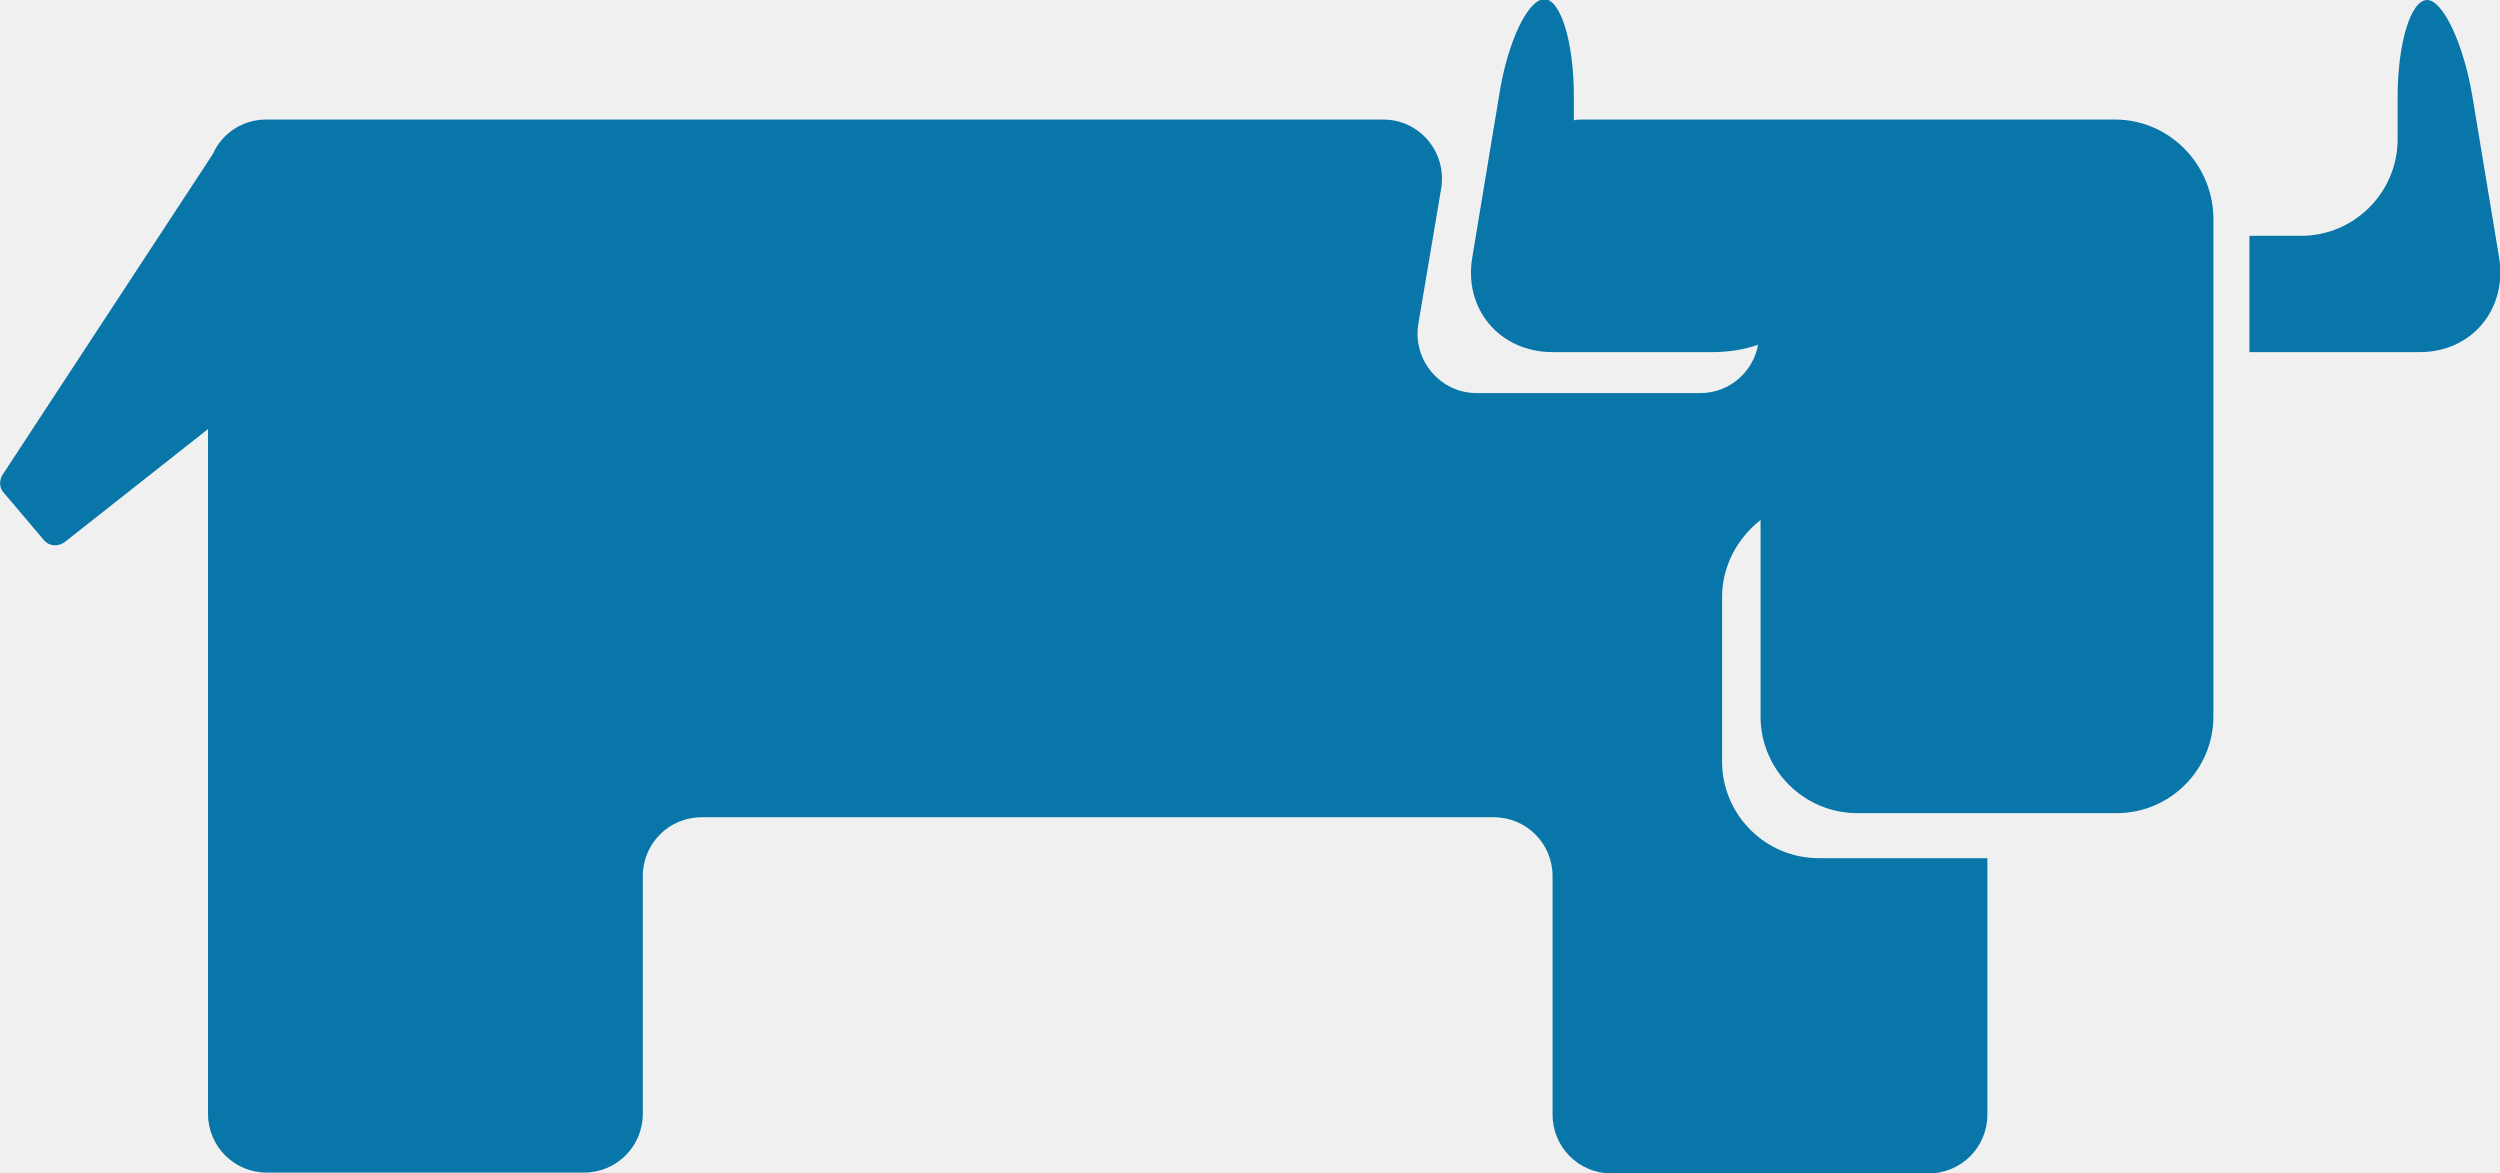
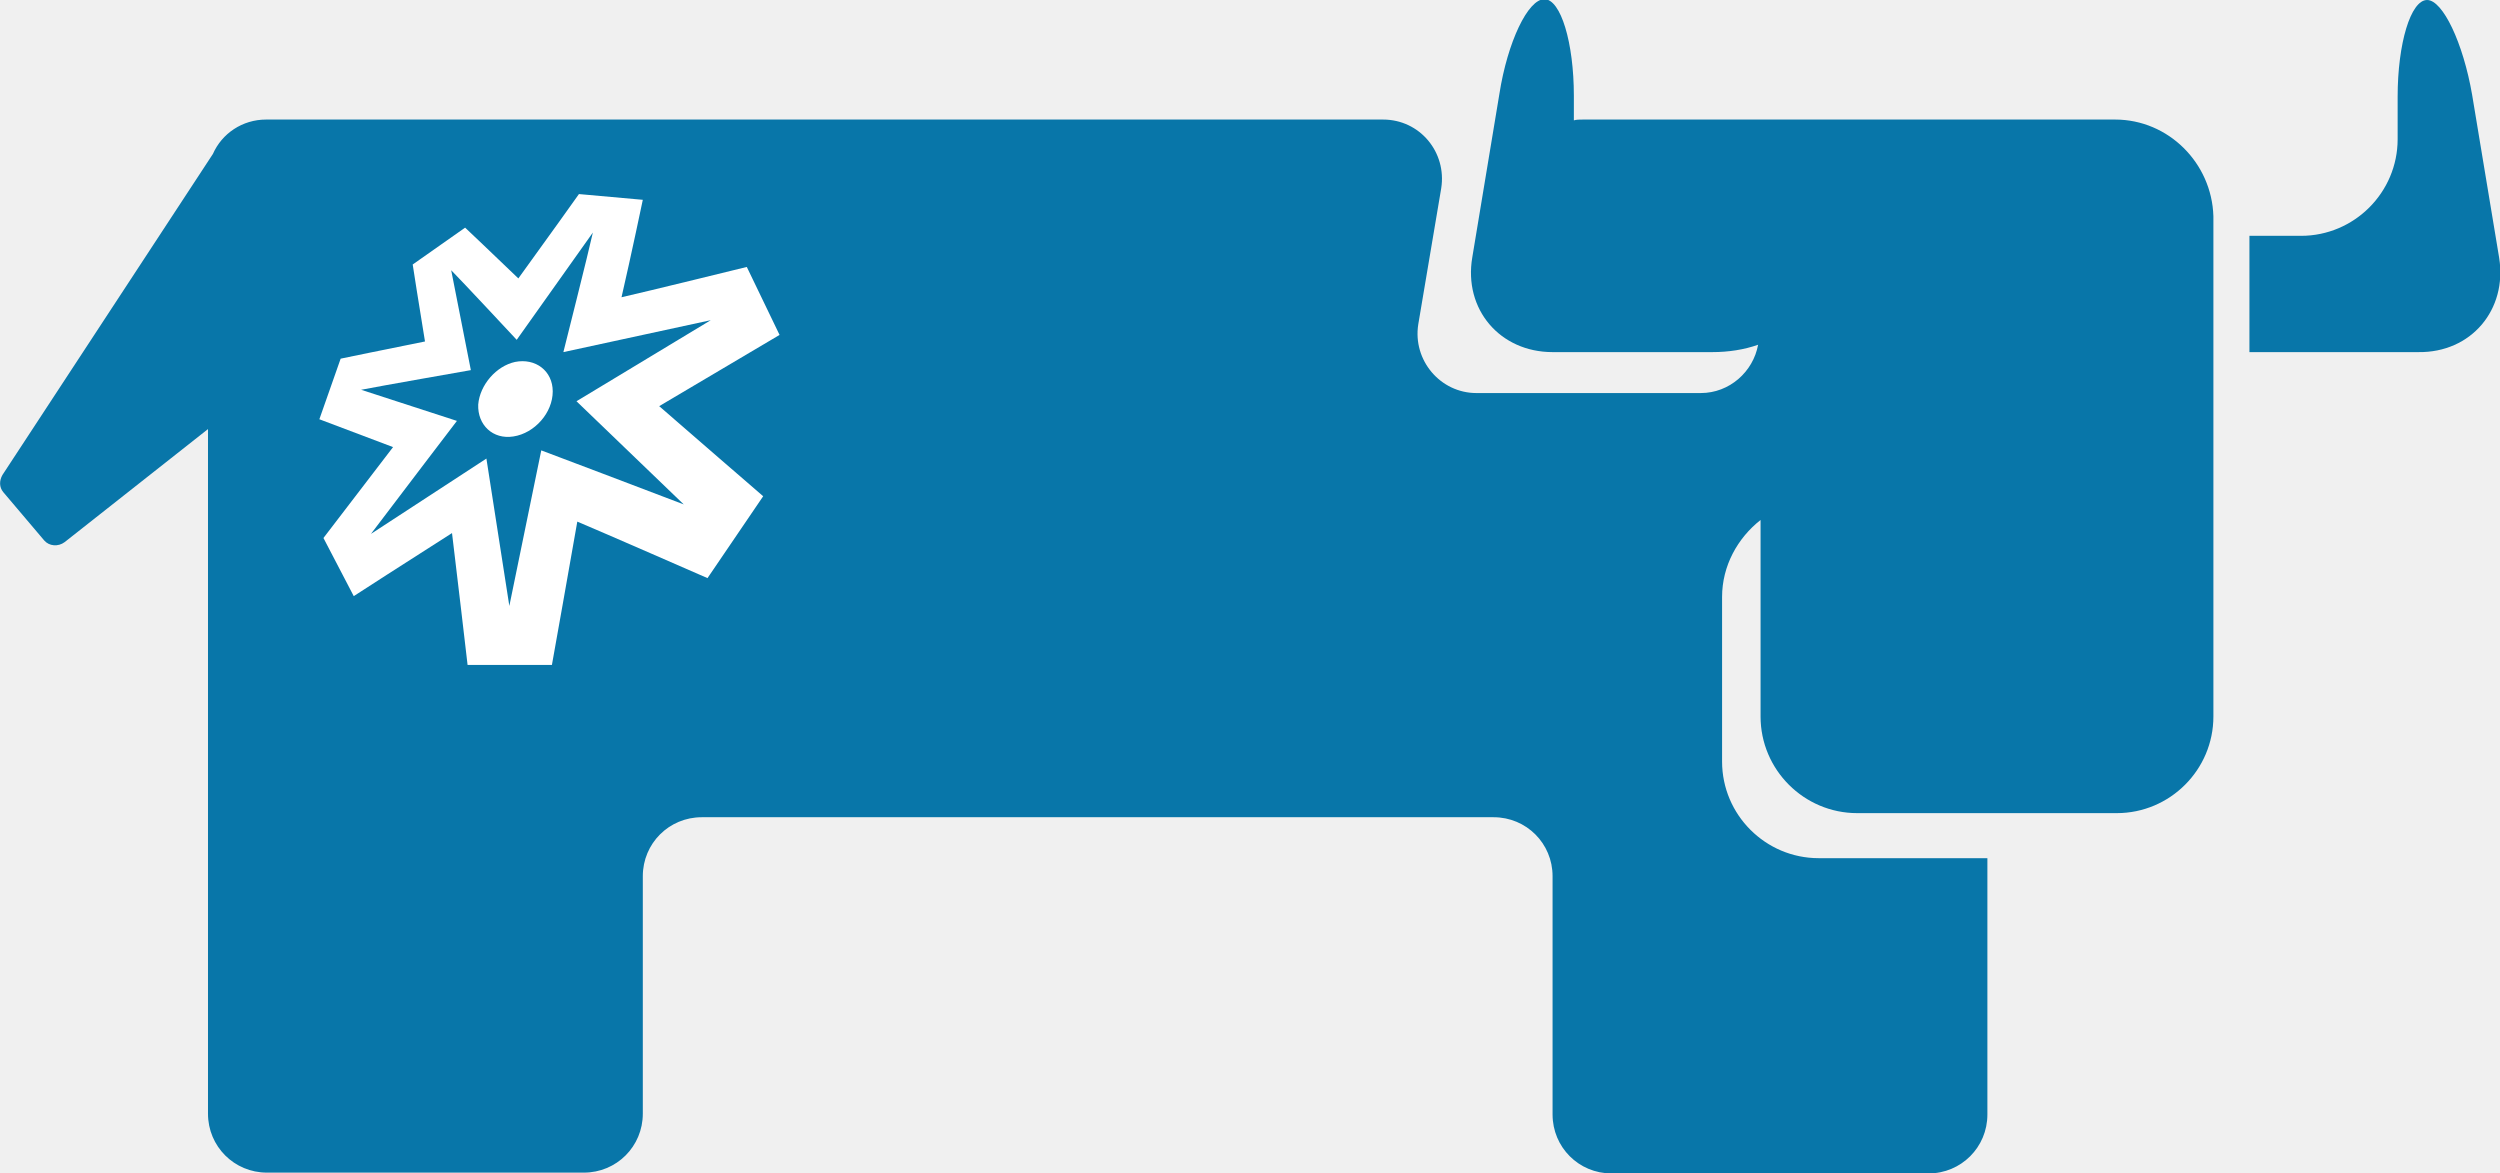
<svg xmlns="http://www.w3.org/2000/svg" version="1.1" id="Layer_1" x="0px" y="0px" viewBox="0 0 305.3 143.2" style="enable-background:new 0 0 305.3 143.2;" xml:space="preserve">
  <style type="text/css">
	.st0{fill:#0876A9;}
+ 	.st1{fill:#FFFFFF;}
</style>
  <g>
-     <path class="st0" d="M305.2,31.5l-3.3-19.9C300.8,5.2,298.3,0,296.4,0c-2,0-3.6,5.3-3.6,11.8v5.2c0,6.5-5.3,11.8-11.8,11.8h-5.2   c-0.4,0-0.7,0-1.1,0V43c0.4,0,0.7,0,1.1,0h19.5C301.8,43.1,306.2,37.8,305.2,31.5" />
-     <path class="st0" d="M258.3,14.6h-31.7c-0.3,0-0.5,0-0.8,0h-32.5c-0.4,0-0.8,0-1.1,0.1v-3c0-6.5-1.6-11.8-3.6-11.8   s-4.5,5.2-5.5,11.6l-3.3,19.9c-1.1,6.4,3.4,11.6,9.8,11.6h19.5c2,0,3.9-0.3,5.6-0.9c-0.6,3.3-3.5,5.9-7,5.9h-27.4   c-4.4,0-7.8-4-7.1-8.4L176,23c0.7-4.4-2.6-8.4-7.1-8.4H32.5c-2.9,0-5.4,1.7-6.5,4.2L0.3,58c-0.4,0.7-0.4,1.5,0.1,2.1l5,5.9   c0.6,0.7,1.7,0.8,2.5,0.2l17.5-13.8v83.6c0,4,3.2,7.2,7.2,7.2h38.7c4,0,7.2-3.2,7.2-7.2V107c0-4,3.2-7.2,7.2-7.2h96.7   c4,0,7.2,3.2,7.2,7.2v29.1c0,4,3.2,7.2,7.2,7.2h38.7c4,0,7.2-3.2,7.2-7.2v-31.3h-20.6c-6.5,0-11.8-5.3-11.8-11.8V72.9   c0-3.8,1.9-7.2,4.7-9.4v24c0,6.5,5.3,11.8,11.8,11.8h31.7c6.5,0,11.8-5.3,11.8-11.8V26.4C270.1,19.9,264.8,14.6,258.3,14.6" />
+     <path class="st0" d="M305.2,31.5l-3.3-19.9C300.8,5.2,298.3,0,296.4,0c-2,0-3.6,5.3-3.6,11.8V17c0,6.5-5.3,11.8-11.8,11.8h-5.2   c-0.4,0-0.7,0-1.1,0V43c0.4,0,0.7,0,1.1,0h19.5C301.8,43.1,306.2,37.8,305.2,31.5" />
+     <path class="st0" d="M258.3,14.6h-31.7c-0.3,0-0.5,0-0.8,0h-32.5c-0.4,0-0.8,0-1.1,0.1v-3c0-6.5-1.6-11.8-3.6-11.8   s-4.5,5.2-5.5,11.6l-3.3,19.9c-1.1,6.4,3.4,11.6,9.8,11.6h19.5c2,0,3.9-0.3,5.6-0.9c-0.6,3.3-3.5,5.9-7,5.9h-27.4   c-4.4,0-7.8-4-7.1-8.4L176,23c0.7-4.4-2.6-8.4-7.1-8.4H32.5c-2.9,0-5.4,1.7-6.5,4.2L0.3,58c-0.4,0.7-0.4,1.5,0.1,2.1l5,5.9   c0.6,0.7,1.7,0.8,2.5,0.2l17.5-13.8V136c0,4,3.2,7.2,7.2,7.2h38.7c4,0,7.2-3.2,7.2-7.2v-29c0-4,3.2-7.2,7.2-7.2h96.7   c4,0,7.2,3.2,7.2,7.2v29.1c0,4,3.2,7.2,7.2,7.2h38.7c4,0,7.2-3.2,7.2-7.2v-31.3h-20.6c-6.5,0-11.8-5.3-11.8-11.8V72.9   c0-3.8,1.9-7.2,4.7-9.4v24c0,6.5,5.3,11.8,11.8,11.8h31.7c6.5,0,11.8-5.3,11.8-11.8V26.4C270.1,19.9,264.8,14.6,258.3,14.6" />
+   </g>
+   <g>
+     <path class="st1" d="M91.2,32.6c0,0-12.2,3-15.3,3.7c1.2-5.2,2.6-11.9,2.6-11.9l-7.8-0.7c0,0-4.2,5.9-7.4,10.3   c-2.9-2.8-6.5-6.2-6.5-6.2l-6.4,4.5c0,0,0.8,5.2,1.5,9.4c-4.5,0.9-10.3,2.1-10.3,2.1L39,51.2c0,0,5,1.9,9,3.4   c-3.6,4.7-8.5,11.1-8.5,11.1l3.7,7.1c0,0,6.8-4.4,12-7.7c0.4,3.2,1.9,16.1,1.9,16.1l10.3,0c0,0,2.5-14,3.1-17.5   c3.1,1.3,15.9,6.9,15.9,6.9l6.8-10c0,0-10.3-8.9-12.7-11c6.1-3.6,14.7-8.7,14.7-8.7L91.2,32.6z M86.8,39.1L70.4,49l13.1,12.6   C80.4,60.4,66.1,55,66.1,55l-3.9,19c-0.5-3.2-2.8-18-2.8-18l-14.1,9.2c3.4-4.5,10.5-13.8,10.5-13.8l-11.7-3.8   c2-0.4,13.4-2.4,13.4-2.4l-2.4-12.2c1.2,1.2,8,8.5,8,8.5l9.3-13.1C71.9,30.7,68.8,43,68.8,43L86.8,39.1z" />
+     <path class="st1" d="M58.4,49.4c-0.1,2.5,1.8,4.3,4.3,3.9c2.6-0.4,4.8-2.9,4.8-5.5c0-2.5-2.1-4.1-4.6-3.6   C60.6,44.7,58.6,47,58.4,49.4" />
  </g>
</svg>
